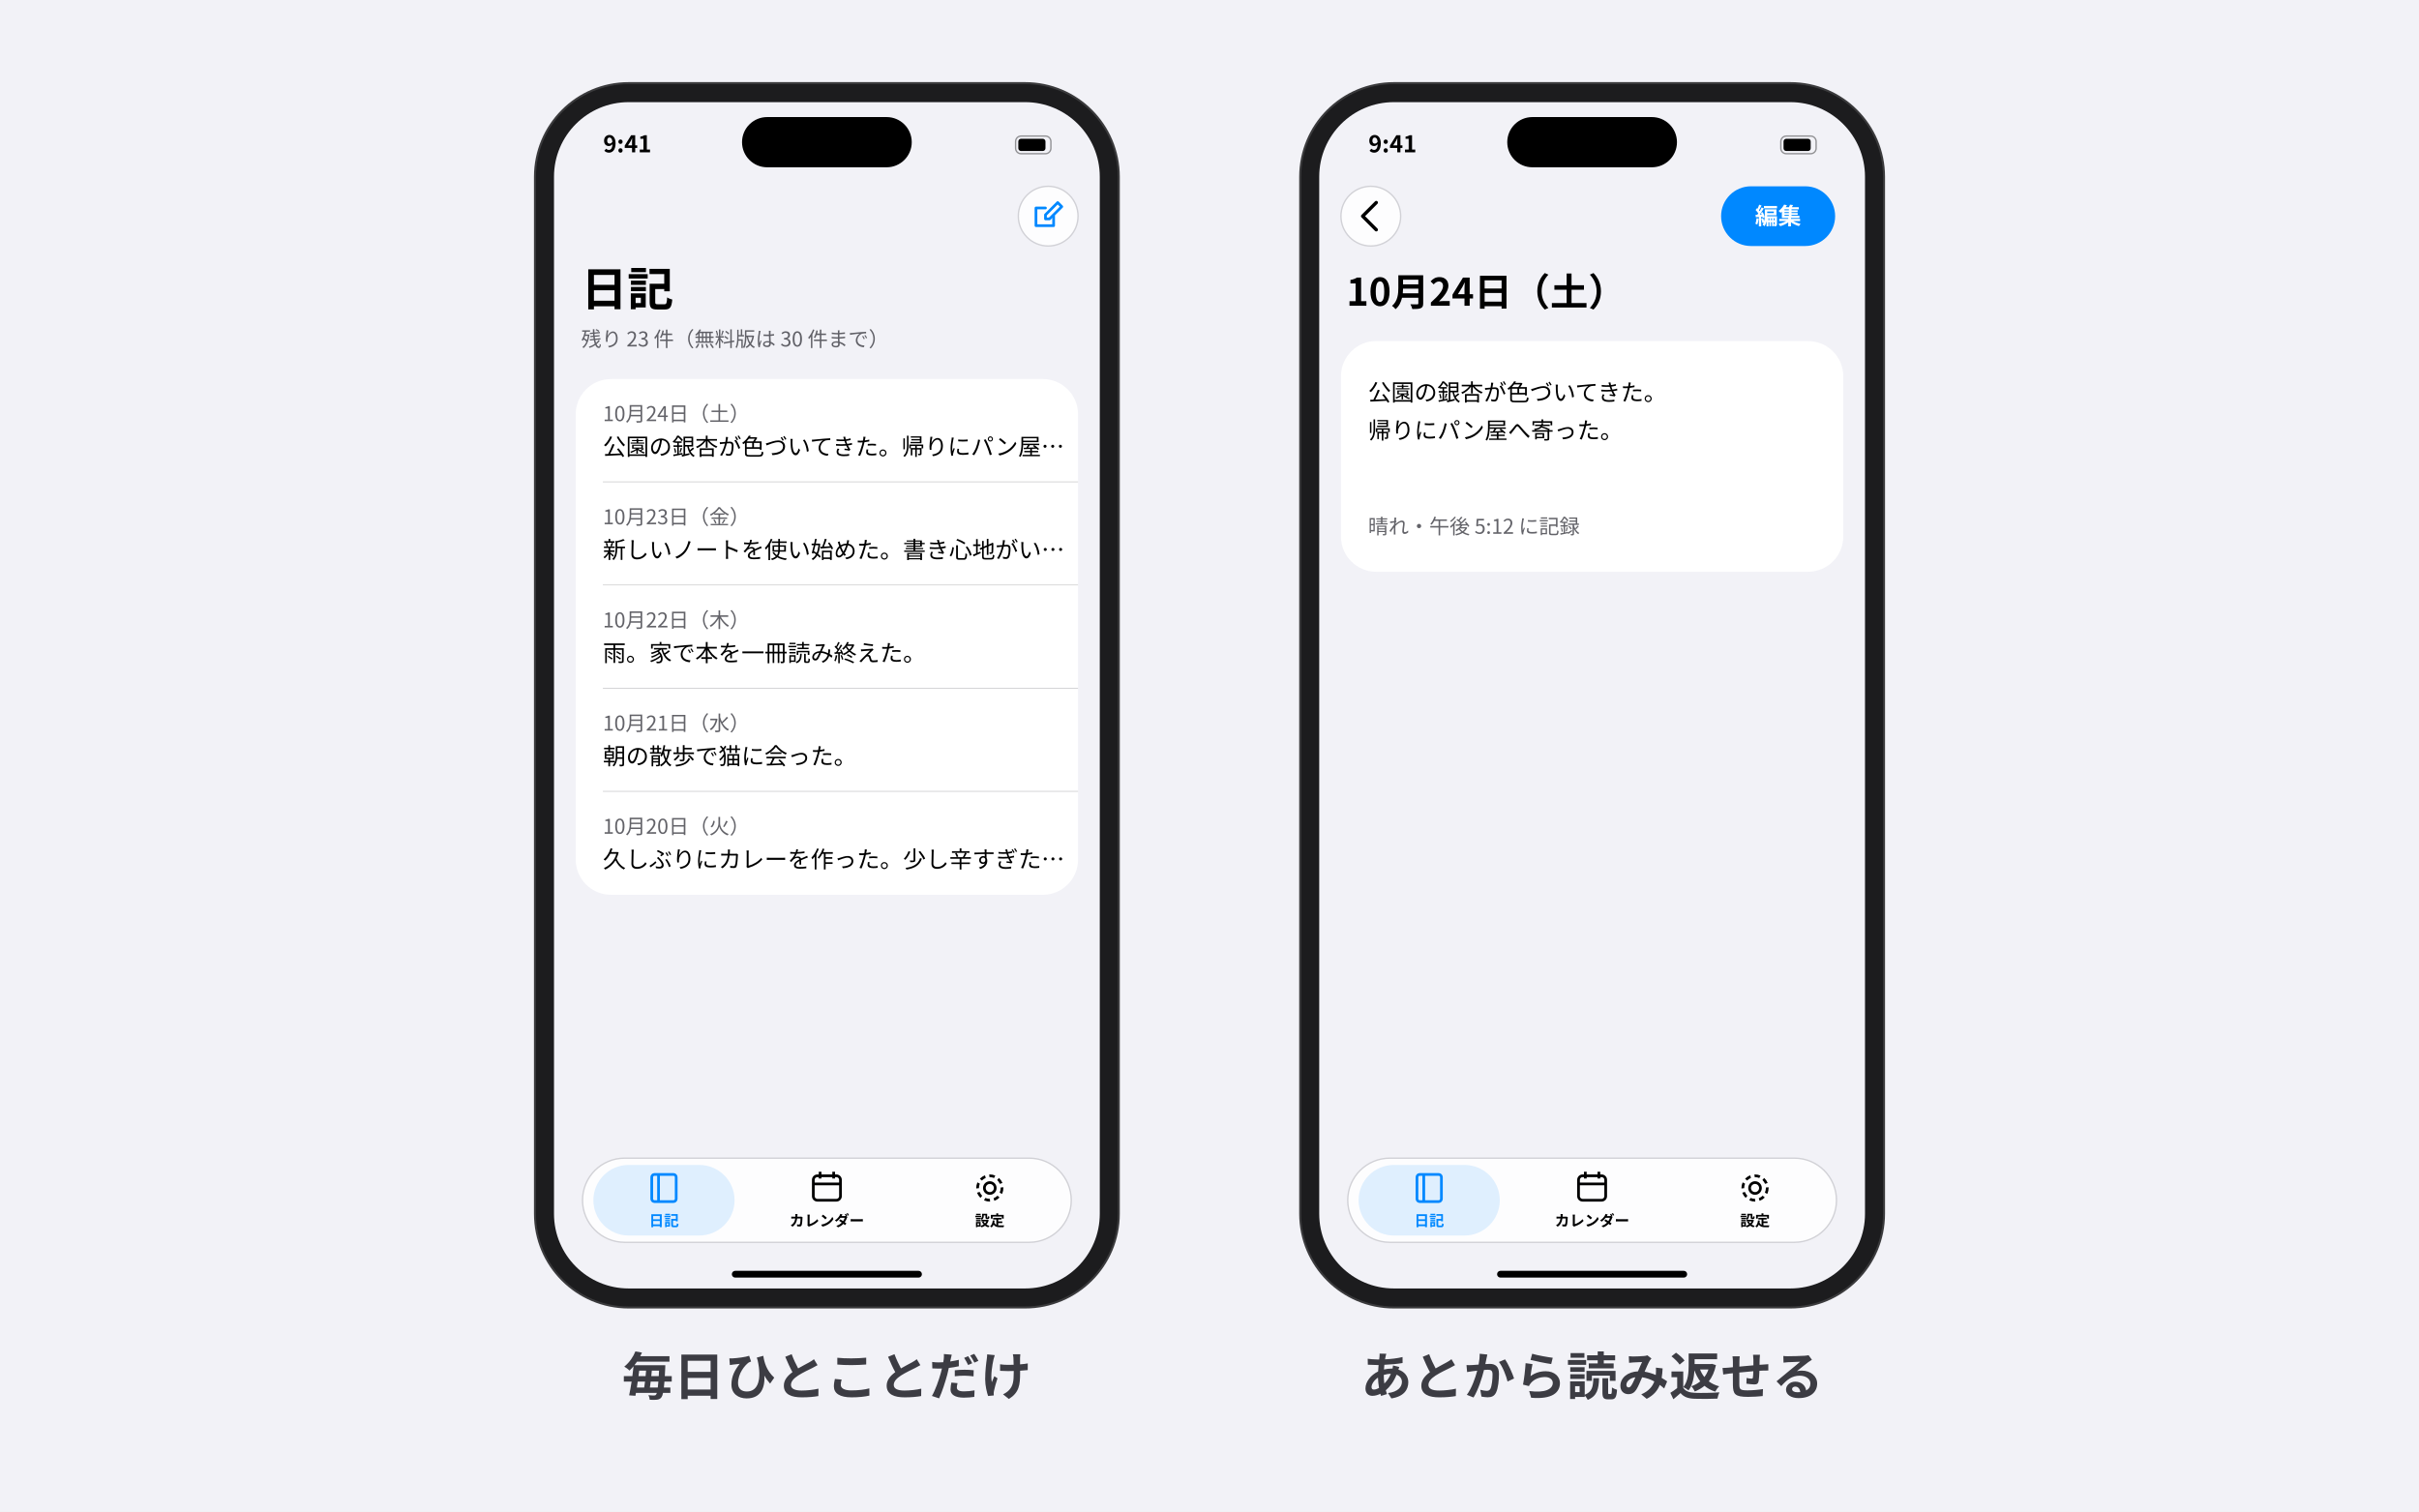
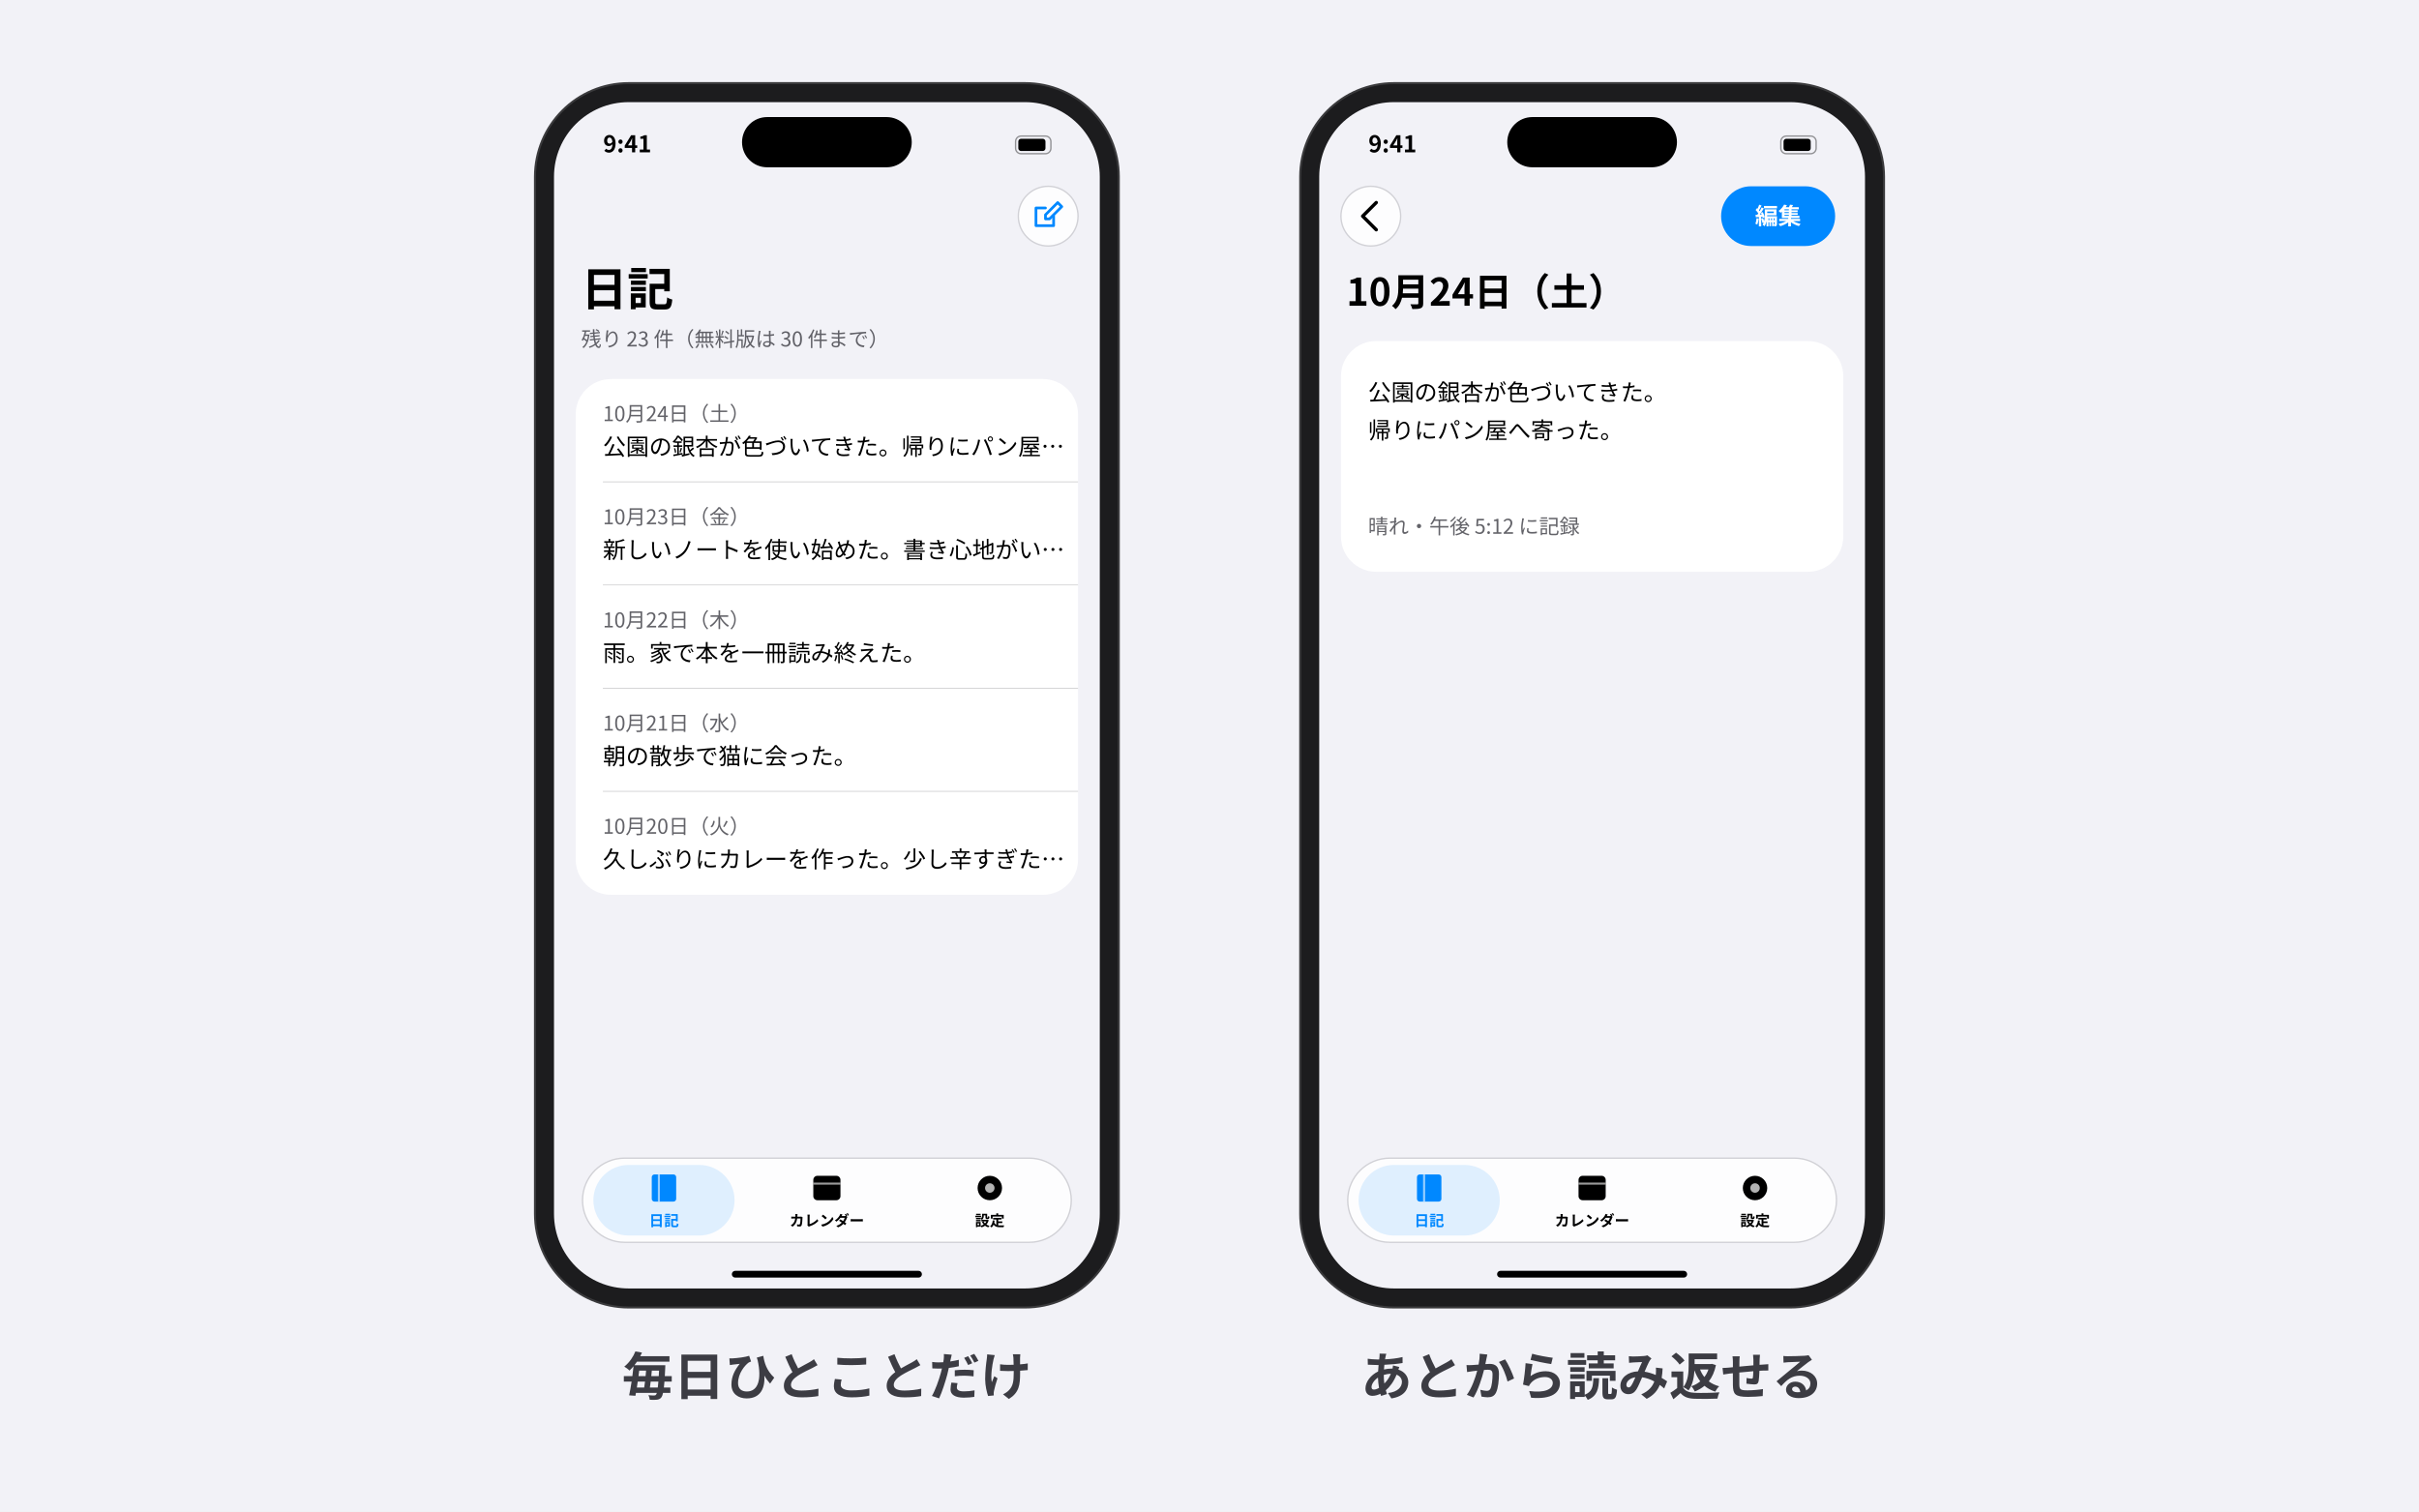
<svg xmlns="http://www.w3.org/2000/svg" width="1600" height="1000" viewBox="0 0 1600 1000">
  <rect width="100%" height="100%" fill="#F2F2F7" />
  <clipPath id="clipL">
    <rect x="366.43" y="67.572" width="360.998" height="784.856" rx="49.39" />
  </clipPath>
  <rect x="353.858" y="55" width="386.142" height="810" rx="61.962" fill="#1C1C1E" stroke="#3A3A3C" stroke-width="1.347" />
  <g clip-path="url(#clipL)">
    <svg viewBox="0 0 402 874" data-bg="#F2F2F7" x="366.43" y="67.572" width="360.998" height="784.856">
      <rect width="100%" height="100%" fill="#F2F2F7" />
      <text x="54" y="37" font-family="-apple-system, 'SF Pro Text', 'Hiragino Sans', 'Noto Sans JP', 'Noto Sans CJK JP', sans-serif" font-size="17" font-weight="600" fill="#000000" text-anchor="middle">9:41</text>
      <rect x="340" y="25" width="26" height="13" rx="4" fill="none" stroke="#000000" stroke-opacity="0.4" />
      <rect x="342" y="27" width="20" height="9" rx="2" fill="#000000" />
      <circle cx="364" cy="84" r="22" fill="#FFFFFF" fill-opacity="0.82" stroke="#D1D1D6" />
      <g transform="translate(352,72) scale(1.0)" fill="none" stroke="#0088FF" stroke-width="2" stroke-linecap="round" stroke-linejoin="round">
        <path d="M3 6h7M3 6v13h13v-7" />
        <path d="M19 2l3 3-9 9h-3v-3z" />
      </g>
      <text x="20" y="150" font-family="-apple-system, 'SF Pro Text', 'Hiragino Sans', 'Noto Sans JP', 'Noto Sans CJK JP', sans-serif" font-size="34" font-weight="700" fill="#000000" text-anchor="start">日記</text>
      <text x="20" y="180" font-family="-apple-system, 'SF Pro Text', 'Hiragino Sans', 'Noto Sans JP', 'Noto Sans CJK JP', sans-serif" font-size="15" font-weight="400" fill="#3C3C43" text-anchor="start" opacity="0.8">残り 23 件（無料版は 30 件まで）</text>
      <rect x="16" y="204" width="370" height="380" rx="26" fill="#FFFFFF" />
      <text x="36" y="235" font-family="-apple-system, 'SF Pro Text', 'Hiragino Sans', 'Noto Sans JP', 'Noto Sans CJK JP', sans-serif" font-size="15" font-weight="400" fill="#3C3C43" text-anchor="start" opacity="0.8" data-bg="#FFFFFF">10月24日（土）</text>
      <text x="36" y="260" font-family="-apple-system, 'SF Pro Text', 'Hiragino Sans', 'Noto Sans JP', 'Noto Sans CJK JP', sans-serif" font-size="17" font-weight="400" fill="#000000" text-anchor="start" data-bg="#FFFFFF">公園の銀杏が色づいてきた。帰りにパン屋…</text>
      <rect x="36" y="279.5" width="350" height="0.5" fill="#C6C6C8" />
      <text x="36" y="311" font-family="-apple-system, 'SF Pro Text', 'Hiragino Sans', 'Noto Sans JP', 'Noto Sans CJK JP', sans-serif" font-size="15" font-weight="400" fill="#3C3C43" text-anchor="start" opacity="0.8" data-bg="#FFFFFF">10月23日（金）</text>
      <text x="36" y="336" font-family="-apple-system, 'SF Pro Text', 'Hiragino Sans', 'Noto Sans JP', 'Noto Sans CJK JP', sans-serif" font-size="17" font-weight="400" fill="#000000" text-anchor="start" data-bg="#FFFFFF">新しいノートを使い始めた。書き心地がい…</text>
      <rect x="36" y="355.5" width="350" height="0.5" fill="#C6C6C8" />
      <text x="36" y="387" font-family="-apple-system, 'SF Pro Text', 'Hiragino Sans', 'Noto Sans JP', 'Noto Sans CJK JP', sans-serif" font-size="15" font-weight="400" fill="#3C3C43" text-anchor="start" opacity="0.8" data-bg="#FFFFFF">10月22日（木）</text>
      <text x="36" y="412" font-family="-apple-system, 'SF Pro Text', 'Hiragino Sans', 'Noto Sans JP', 'Noto Sans CJK JP', sans-serif" font-size="17" font-weight="400" fill="#000000" text-anchor="start" data-bg="#FFFFFF">雨。家で本を一冊読み終えた。</text>
      <rect x="36" y="431.5" width="350" height="0.5" fill="#C6C6C8" />
      <text x="36" y="463" font-family="-apple-system, 'SF Pro Text', 'Hiragino Sans', 'Noto Sans JP', 'Noto Sans CJK JP', sans-serif" font-size="15" font-weight="400" fill="#3C3C43" text-anchor="start" opacity="0.8" data-bg="#FFFFFF">10月21日（水）</text>
      <text x="36" y="488" font-family="-apple-system, 'SF Pro Text', 'Hiragino Sans', 'Noto Sans JP', 'Noto Sans CJK JP', sans-serif" font-size="17" font-weight="400" fill="#000000" text-anchor="start" data-bg="#FFFFFF">朝の散歩で猫に会った。</text>
      <rect x="36" y="507.5" width="350" height="0.5" fill="#C6C6C8" />
      <text x="36" y="539" font-family="-apple-system, 'SF Pro Text', 'Hiragino Sans', 'Noto Sans JP', 'Noto Sans CJK JP', sans-serif" font-size="15" font-weight="400" fill="#3C3C43" text-anchor="start" opacity="0.8" data-bg="#FFFFFF">10月20日（火）</text>
      <text x="36" y="564" font-family="-apple-system, 'SF Pro Text', 'Hiragino Sans', 'Noto Sans JP', 'Noto Sans CJK JP', sans-serif" font-size="17" font-weight="400" fill="#000000" text-anchor="start" data-bg="#FFFFFF">久しぶりにカレーを作った。少し辛すぎた…</text>
      <rect x="21" y="778" width="360" height="62" rx="31" fill="#FFFFFF" fill-opacity="0.82" stroke="#D1D1D6" />
      <rect x="29.0" y="783" width="104" height="52" rx="26" fill="#0088FF" fill-opacity="0.12" />
-       <g fill="none" stroke="#0088FF" stroke-width="2">
-         <rect x="72.0" y="790" width="18" height="20" rx="2" />
-         <path d="M77.0 790v20" />
-       </g>
+       <rect x="72.0" y="790" width="18" height="20" rx="2" fill="#0088FF" />
+       <rect x="76.5" y="790" width="1.5" height="20" fill="#FFFFFF" fill-opacity="0.6" />
      <text x="81.0" y="828" font-family="-apple-system, 'SF Pro Text', 'Hiragino Sans', 'Noto Sans JP', 'Noto Sans CJK JP', sans-serif" font-size="11" font-weight="600" fill="#0088FF" text-anchor="middle" data-bg="#FFFFFF">日記</text>
-       <g fill="none" stroke="#000000" stroke-width="2">
-         <rect x="191.0" y="791" width="20" height="18" rx="3" />
-         <path d="M191.0 797h20M196.0 788v5M206.0 788v5" />
-       </g>
+       <rect x="191.0" y="791" width="20" height="18" rx="3" fill="#000000" />
+       <rect x="191.0" y="796" width="20" height="1.5" fill="#FFFFFF" fill-opacity="0.6" />
      <text x="201.0" y="828" font-family="-apple-system, 'SF Pro Text', 'Hiragino Sans', 'Noto Sans JP', 'Noto Sans CJK JP', sans-serif" font-size="11" font-weight="600" fill="#000000" text-anchor="middle" data-bg="#FFFFFF">カレンダー</text>
-       <g fill="none" stroke="#000000" stroke-width="2">
-         <circle cx="321.0" cy="800" r="4" />
-         <circle cx="321.0" cy="800" r="9" stroke-dasharray="4 3" />
-       </g>
+       <circle cx="321.0" cy="800" r="9" fill="#000000" />
+       <circle cx="321.0" cy="800" r="3.5" fill="#FFFFFF" fill-opacity="0.7" />
      <text x="321.0" y="828" font-family="-apple-system, 'SF Pro Text', 'Hiragino Sans', 'Noto Sans JP', 'Noto Sans CJK JP', sans-serif" font-size="11" font-weight="600" fill="#000000" text-anchor="middle" data-bg="#FFFFFF">設定</text>
      <rect x="131.0" y="861" width="140" height="5" rx="2.5" fill="#000000" />
    </svg>
  </g>
  <rect x="490.804" y="77.45" width="112.251" height="33.226" rx="16.613" fill="#000" />
  <clipPath id="clipR">
    <rect x="872.572" y="67.572" width="360.998" height="784.856" rx="49.39" />
  </clipPath>
  <rect x="860" y="55" width="386.142" height="810" rx="61.962" fill="#1C1C1E" stroke="#3A3A3C" stroke-width="1.347" />
  <g clip-path="url(#clipR)">
    <svg viewBox="0 0 402 874" data-bg="#F2F2F7" x="872.572" y="67.572" width="360.998" height="784.856">
      <rect width="100%" height="100%" fill="#F2F2F7" />
      <text x="54" y="37" font-family="-apple-system, 'SF Pro Text', 'Hiragino Sans', 'Noto Sans JP', 'Noto Sans CJK JP', sans-serif" font-size="17" font-weight="600" fill="#000000" text-anchor="middle">9:41</text>
      <rect x="340" y="25" width="26" height="13" rx="4" fill="none" stroke="#000000" stroke-opacity="0.4" />
      <rect x="342" y="27" width="20" height="9" rx="2" fill="#000000" />
      <circle cx="38" cy="84" r="22" fill="#FFFFFF" fill-opacity="0.82" stroke="#D1D1D6" />
      <path d="M42 74l-10 10 10 10" fill="none" stroke="#000000" stroke-width="2.5" stroke-linecap="round" stroke-linejoin="round" />
      <rect x="296" y="62" width="84" height="44" rx="22" fill="#0088FF" />
      <text x="338" y="90" font-family="-apple-system, 'SF Pro Text', 'Hiragino Sans', 'Noto Sans JP', 'Noto Sans CJK JP', sans-serif" font-size="17" font-weight="600" fill="#FFFFFF" text-anchor="middle" data-bg="#0088FF">編集</text>
      <text x="20" y="150" font-family="-apple-system, 'SF Pro Text', 'Hiragino Sans', 'Noto Sans JP', 'Noto Sans CJK JP', sans-serif" font-size="28" font-weight="700" fill="#000000" text-anchor="start">10月24日（土）</text>
      <rect x="16" y="176" width="370" height="170" rx="26" fill="#FFFFFF" />
      <text x="36" y="220" font-family="-apple-system, 'SF Pro Text', 'Hiragino Sans', 'Noto Sans JP', 'Noto Sans CJK JP', sans-serif" font-size="17" font-weight="400" fill="#000000" text-anchor="start" data-bg="#FFFFFF">公園の銀杏が色づいてきた。</text>
      <text x="36" y="248" font-family="-apple-system, 'SF Pro Text', 'Hiragino Sans', 'Noto Sans JP', 'Noto Sans CJK JP', sans-serif" font-size="17" font-weight="400" fill="#000000" text-anchor="start" data-bg="#FFFFFF">帰りにパン屋へ寄った。</text>
      <text x="36" y="318" font-family="-apple-system, 'SF Pro Text', 'Hiragino Sans', 'Noto Sans JP', 'Noto Sans CJK JP', sans-serif" font-size="15" font-weight="400" fill="#3C3C43" text-anchor="start" opacity="0.8" data-bg="#FFFFFF">晴れ・午後 5:12 に記録</text>
      <rect x="21" y="778" width="360" height="62" rx="31" fill="#FFFFFF" fill-opacity="0.82" stroke="#D1D1D6" />
      <rect x="29.0" y="783" width="104" height="52" rx="26" fill="#0088FF" fill-opacity="0.12" />
-       <g fill="none" stroke="#0088FF" stroke-width="2">
-         <rect x="72.0" y="790" width="18" height="20" rx="2" />
-         <path d="M77.0 790v20" />
-       </g>
+       <rect x="72.0" y="790" width="18" height="20" rx="2" fill="#0088FF" />
+       <rect x="76.5" y="790" width="1.5" height="20" fill="#FFFFFF" fill-opacity="0.6" />
      <text x="81.0" y="828" font-family="-apple-system, 'SF Pro Text', 'Hiragino Sans', 'Noto Sans JP', 'Noto Sans CJK JP', sans-serif" font-size="11" font-weight="600" fill="#0088FF" text-anchor="middle" data-bg="#FFFFFF">日記</text>
-       <g fill="none" stroke="#000000" stroke-width="2">
-         <rect x="191.0" y="791" width="20" height="18" rx="3" />
-         <path d="M191.0 797h20M196.0 788v5M206.0 788v5" />
-       </g>
+       <rect x="191.0" y="791" width="20" height="18" rx="3" fill="#000000" />
+       <rect x="191.0" y="796" width="20" height="1.5" fill="#FFFFFF" fill-opacity="0.6" />
      <text x="201.0" y="828" font-family="-apple-system, 'SF Pro Text', 'Hiragino Sans', 'Noto Sans JP', 'Noto Sans CJK JP', sans-serif" font-size="11" font-weight="600" fill="#000000" text-anchor="middle" data-bg="#FFFFFF">カレンダー</text>
-       <g fill="none" stroke="#000000" stroke-width="2">
-         <circle cx="321.0" cy="800" r="4" />
-         <circle cx="321.0" cy="800" r="9" stroke-dasharray="4 3" />
-       </g>
+       <circle cx="321.0" cy="800" r="9" fill="#000000" />
+       <circle cx="321.0" cy="800" r="3.5" fill="#FFFFFF" fill-opacity="0.7" />
      <text x="321.0" y="828" font-family="-apple-system, 'SF Pro Text', 'Hiragino Sans', 'Noto Sans JP', 'Noto Sans CJK JP', sans-serif" font-size="11" font-weight="600" fill="#000000" text-anchor="middle" data-bg="#FFFFFF">設定</text>
      <rect x="131.0" y="861" width="140" height="5" rx="2.5" fill="#000000" />
    </svg>
  </g>
  <rect x="996.946" y="77.45" width="112.251" height="33.226" rx="16.613" fill="#000" />
  <text x="546.929" y="923" text-anchor="middle" font-family="-apple-system, 'SF Pro Text', 'Hiragino Sans', 'Noto Sans JP', 'Noto Sans CJK JP', sans-serif" font-size="34" font-weight="600" fill="#3C3C43">毎日ひとことだけ</text>
  <text x="1053.07" y="923" text-anchor="middle" font-family="-apple-system, 'SF Pro Text', 'Hiragino Sans', 'Noto Sans JP', 'Noto Sans CJK JP', sans-serif" font-size="34" font-weight="600" fill="#3C3C43">あとから読み返せる</text>
</svg>
